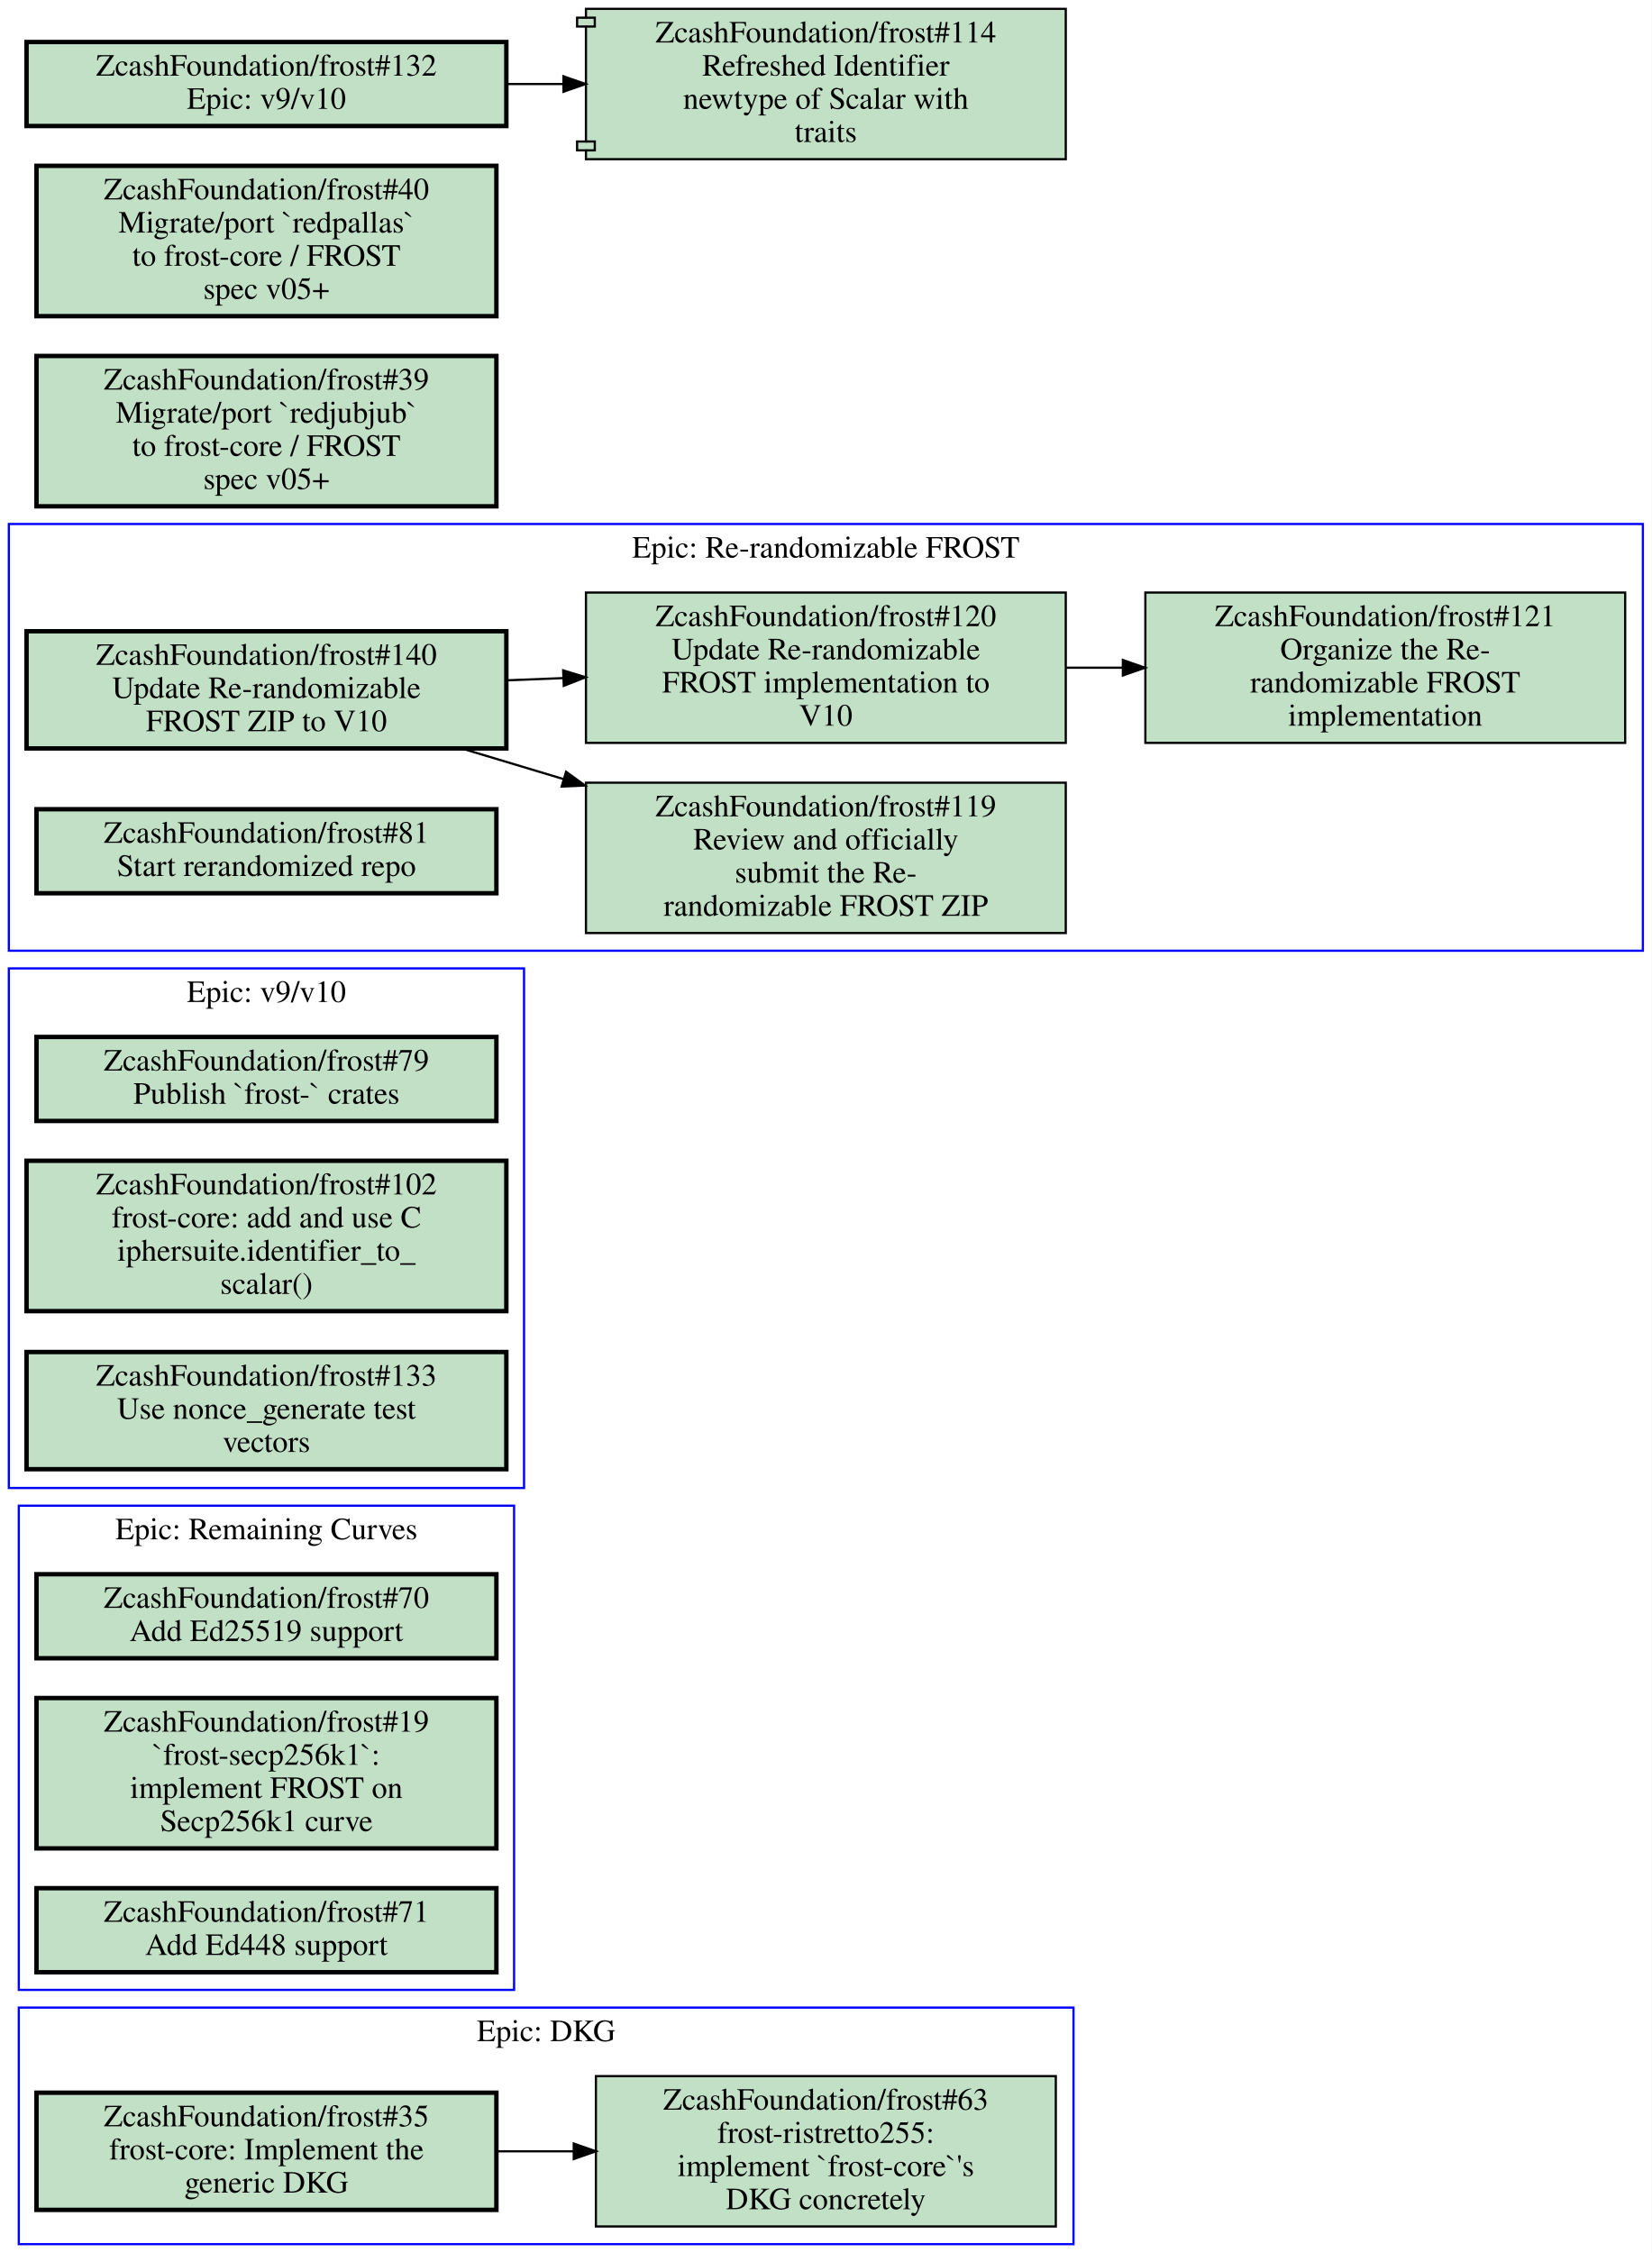
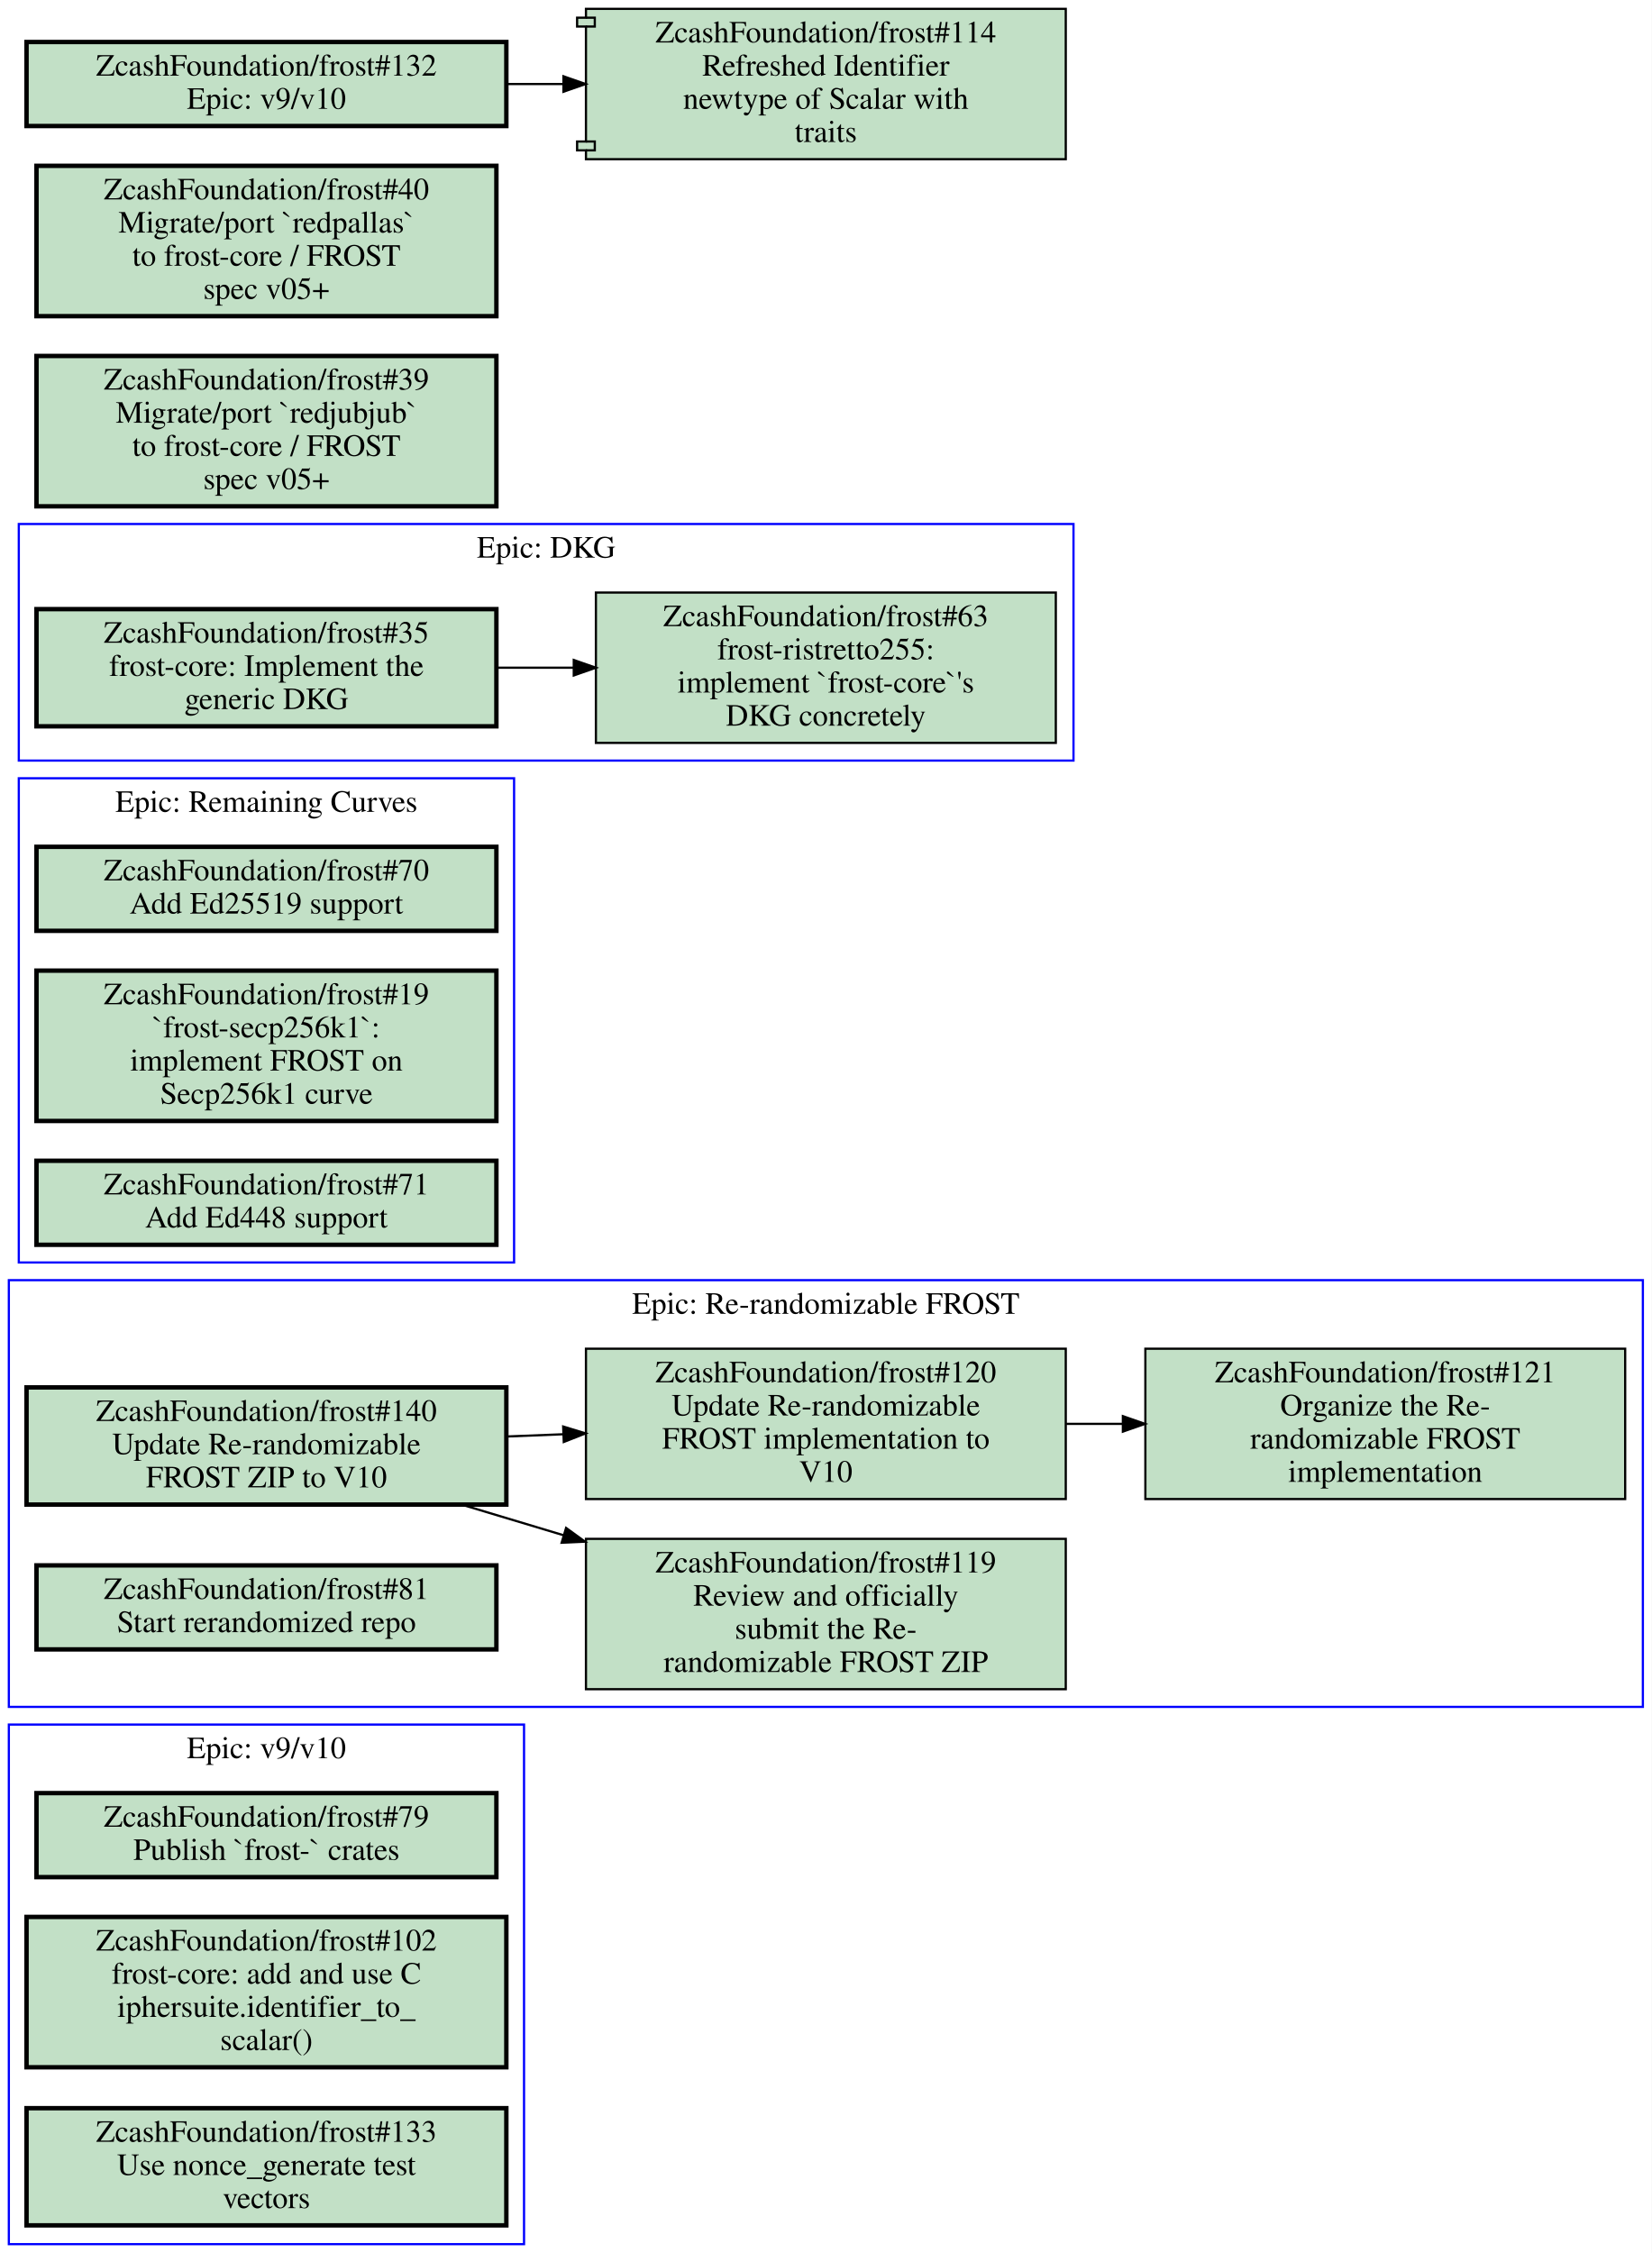
<svg xmlns="http://www.w3.org/2000/svg" xmlns:xlink="http://www.w3.org/1999/xlink" width="747pt" height="1019pt" viewBox="0.00 0.00 747.00 1019.00">
  <g id="graph0" class="graph" transform="scale(1 1) rotate(0) translate(4 1015)">
    <polygon fill="#ffffff" stroke="transparent" points="-4,4 -4,-1015 743,-1015 743,4 -4,4" />
    <g id="clust1" class="cluster">
-       <polygon fill="none" stroke="#0000ff" points="4.5,-115 4.5,-334 228.5,-334 228.5,-115 4.5,-115" />
-       <text text-anchor="middle" x="116.5" y="-318.8" font-family="Times,serif" font-size="14.00" fill="#000000">Epic: Remaining Curves</text>
+       <polygon fill="none" stroke="#0000ff" points="4.5,-444 4.5,-663 228.5,-663 228.5,-444 4.5,-444" />
+       <text text-anchor="middle" x="116.5" y="-647.8" font-family="Times,serif" font-size="14.00" fill="#000000">Epic: Remaining Curves</text>
    </g>
    <g id="clust2" class="cluster">
-       <polygon fill="none" stroke="#0000ff" points="4.5,0 4.5,-107 481.5,-107 481.5,0 4.5,0" />
-       <text text-anchor="middle" x="243" y="-91.8" font-family="Times,serif" font-size="14.00" fill="#000000">Epic: DKG</text>
+       <polygon fill="none" stroke="#0000ff" points="0,-243 0,-436 739,-436 739,-243 0,-243" />
+       <text text-anchor="middle" x="369.5" y="-420.8" font-family="Times,serif" font-size="14.00" fill="#000000">Epic: Re-randomizable FROST</text>
    </g>
    <g id="clust3" class="cluster">
-       <polygon fill="none" stroke="#0000ff" points="0,-342 0,-577 233,-577 233,-342 0,-342" />
-       <text text-anchor="middle" x="116.5" y="-561.8" font-family="Times,serif" font-size="14.00" fill="#000000">Epic: v9/v10</text>
+       <polygon fill="none" stroke="#0000ff" points="0,0 0,-235 233,-235 233,0 0,0" />
+       <text text-anchor="middle" x="116.5" y="-219.8" font-family="Times,serif" font-size="14.00" fill="#000000">Epic: v9/v10</text>
    </g>
    <g id="clust4" class="cluster">
-       <polygon fill="none" stroke="#0000ff" points="0,-585 0,-778 739,-778 739,-585 0,-585" />
-       <text text-anchor="middle" x="369.5" y="-762.8" font-family="Times,serif" font-size="14.00" fill="#000000">Epic: Re-randomizable FROST</text>
+       <polygon fill="none" stroke="#0000ff" points="4.5,-671 4.5,-778 481.5,-778 481.5,-671 4.5,-671" />
+       <text text-anchor="middle" x="243" y="-762.8" font-family="Times,serif" font-size="14.00" fill="#000000">Epic: DKG</text>
    </g>
    <g id="node1" class="node open">
      <g id="a_node1">
        <a xlink:href="https://github.com/ZcashFoundation/frost/issues/70" xlink:title="ZcashFoundation/frost#70&#10;Add Ed25519 support" target="_blank">
-           <polygon fill="#c2e0c6" stroke="#000000" stroke-width="2" points="220.5,-303 12.5,-303 12.5,-265 220.5,-265 220.5,-303" />
-           <text text-anchor="middle" x="116.5" y="-287.8" font-family="Times,serif" font-size="14.00" fill="#000000">ZcashFoundation/frost#70</text>
-           <text text-anchor="middle" x="116.5" y="-272.8" font-family="Times,serif" font-size="14.00" fill="#000000">Add Ed25519 support</text>
+           <polygon fill="#c2e0c6" stroke="#000000" stroke-width="2" points="220.5,-632 12.5,-632 12.5,-594 220.5,-594 220.5,-632" />
+           <text text-anchor="middle" x="116.5" y="-616.8" font-family="Times,serif" font-size="14.00" fill="#000000">ZcashFoundation/frost#70</text>
+           <text text-anchor="middle" x="116.5" y="-601.8" font-family="Times,serif" font-size="14.00" fill="#000000">Add Ed25519 support</text>
        </a>
      </g>
    </g>
    <g id="node2" class="node open">
      <g id="a_node2">
        <a xlink:href="https://github.com/ZcashFoundation/frost/issues/19" xlink:title="ZcashFoundation/frost#19&#10;`frost-secp256k1`:&#10;implement FROST on&#10;Secp256k1 curve" target="_blank">
-           <polygon fill="#c2e0c6" stroke="#000000" stroke-width="2" points="220.5,-247 12.5,-247 12.5,-179 220.5,-179 220.5,-247" />
-           <text text-anchor="middle" x="116.5" y="-231.8" font-family="Times,serif" font-size="14.00" fill="#000000">ZcashFoundation/frost#19</text>
-           <text text-anchor="middle" x="116.5" y="-216.8" font-family="Times,serif" font-size="14.00" fill="#000000">`frost-secp256k1`:</text>
-           <text text-anchor="middle" x="116.5" y="-201.8" font-family="Times,serif" font-size="14.00" fill="#000000">implement FROST on</text>
-           <text text-anchor="middle" x="116.5" y="-186.8" font-family="Times,serif" font-size="14.00" fill="#000000">Secp256k1 curve</text>
+           <polygon fill="#c2e0c6" stroke="#000000" stroke-width="2" points="220.5,-576 12.5,-576 12.5,-508 220.5,-508 220.5,-576" />
+           <text text-anchor="middle" x="116.5" y="-560.8" font-family="Times,serif" font-size="14.00" fill="#000000">ZcashFoundation/frost#19</text>
+           <text text-anchor="middle" x="116.5" y="-545.8" font-family="Times,serif" font-size="14.00" fill="#000000">`frost-secp256k1`:</text>
+           <text text-anchor="middle" x="116.5" y="-530.8" font-family="Times,serif" font-size="14.00" fill="#000000">implement FROST on</text>
+           <text text-anchor="middle" x="116.5" y="-515.8" font-family="Times,serif" font-size="14.00" fill="#000000">Secp256k1 curve</text>
        </a>
      </g>
    </g>
    <g id="node3" class="node open">
      <g id="a_node3">
        <a xlink:href="https://github.com/ZcashFoundation/frost/issues/71" xlink:title="ZcashFoundation/frost#71&#10;Add Ed448 support" target="_blank">
-           <polygon fill="#c2e0c6" stroke="#000000" stroke-width="2" points="220.5,-161 12.5,-161 12.5,-123 220.5,-123 220.5,-161" />
-           <text text-anchor="middle" x="116.5" y="-145.8" font-family="Times,serif" font-size="14.00" fill="#000000">ZcashFoundation/frost#71</text>
-           <text text-anchor="middle" x="116.5" y="-130.8" font-family="Times,serif" font-size="14.00" fill="#000000">Add Ed448 support</text>
+           <polygon fill="#c2e0c6" stroke="#000000" stroke-width="2" points="220.5,-490 12.5,-490 12.5,-452 220.5,-452 220.5,-490" />
+           <text text-anchor="middle" x="116.5" y="-474.8" font-family="Times,serif" font-size="14.00" fill="#000000">ZcashFoundation/frost#71</text>
+           <text text-anchor="middle" x="116.5" y="-459.8" font-family="Times,serif" font-size="14.00" fill="#000000">Add Ed448 support</text>
        </a>
      </g>
    </g>
    <g id="node4" class="node open">
      <g id="a_node4">
-         <a xlink:href="https://github.com/ZcashFoundation/frost/issues/35" xlink:title="ZcashFoundation/frost#35&#10;frost-core: Implement the&#10;generic DKG" target="_blank">
-           <polygon fill="#c2e0c6" stroke="#000000" stroke-width="2" points="220.5,-68.5 12.5,-68.5 12.5,-15.5 220.5,-15.5 220.5,-68.5" />
-           <text text-anchor="middle" x="116.5" y="-53.3" font-family="Times,serif" font-size="14.00" fill="#000000">ZcashFoundation/frost#35</text>
-           <text text-anchor="middle" x="116.5" y="-38.3" font-family="Times,serif" font-size="14.00" fill="#000000">frost-core: Implement the</text>
-           <text text-anchor="middle" x="116.5" y="-23.3" font-family="Times,serif" font-size="14.00" fill="#000000">generic DKG</text>
+         <a xlink:href="https://github.com/ZcashFoundation/frost/issues/119" xlink:title="ZcashFoundation/frost#119&#10;Review and officially&#10;submit the Re-&#10;randomizable FROST ZIP" target="_blank">
+           <polygon fill="#c2e0c6" stroke="#000000" points="478,-319 261,-319 261,-251 478,-251 478,-319" />
+           <text text-anchor="middle" x="369.5" y="-303.8" font-family="Times,serif" font-size="14.00" fill="#000000">ZcashFoundation/frost#119</text>
+           <text text-anchor="middle" x="369.5" y="-288.8" font-family="Times,serif" font-size="14.00" fill="#000000">Review and officially</text>
+           <text text-anchor="middle" x="369.5" y="-273.8" font-family="Times,serif" font-size="14.00" fill="#000000">submit the Re-</text>
+           <text text-anchor="middle" x="369.5" y="-258.8" font-family="Times,serif" font-size="14.00" fill="#000000">randomizable FROST ZIP</text>
        </a>
      </g>
    </g>
    <g id="node5" class="node open">
      <g id="a_node5">
-         <a xlink:href="https://github.com/ZcashFoundation/frost/issues/63" xlink:title="ZcashFoundation/frost#63&#10;frost-ristretto255:&#10;implement `frost-core`'s&#10;DKG concretely" target="_blank">
-           <polygon fill="#c2e0c6" stroke="#000000" points="473.5,-76 265.5,-76 265.5,-8 473.5,-8 473.5,-76" />
-           <text text-anchor="middle" x="369.5" y="-60.8" font-family="Times,serif" font-size="14.00" fill="#000000">ZcashFoundation/frost#63</text>
-           <text text-anchor="middle" x="369.5" y="-45.8" font-family="Times,serif" font-size="14.00" fill="#000000">frost-ristretto255:</text>
-           <text text-anchor="middle" x="369.5" y="-30.8" font-family="Times,serif" font-size="14.00" fill="#000000">implement `frost-core`'s</text>
-           <text text-anchor="middle" x="369.5" y="-15.8" font-family="Times,serif" font-size="14.00" fill="#000000">DKG concretely</text>
-         </a>
-       </g>
-     </g>
-     <g id="edge1" class="edge">
-       <path fill="none" stroke="#000000" d="M220.5,-42C231.99,-42 243.74,-42 255.34,-42" />
-       <polygon fill="#000000" stroke="#000000" points="255.49,-45.5 265.49,-42 255.49,-38.5 255.49,-45.5" />
+         <a xlink:href="https://github.com/ZcashFoundation/frost/issues/120" xlink:title="ZcashFoundation/frost#120&#10;Update Re-randomizable&#10;FROST implementation to&#10;V10" target="_blank">
+           <polygon fill="#c2e0c6" stroke="#000000" points="478,-405 261,-405 261,-337 478,-337 478,-405" />
+           <text text-anchor="middle" x="369.5" y="-389.8" font-family="Times,serif" font-size="14.00" fill="#000000">ZcashFoundation/frost#120</text>
+           <text text-anchor="middle" x="369.5" y="-374.8" font-family="Times,serif" font-size="14.00" fill="#000000">Update Re-randomizable</text>
+           <text text-anchor="middle" x="369.5" y="-359.8" font-family="Times,serif" font-size="14.00" fill="#000000">FROST implementation to</text>
+           <text text-anchor="middle" x="369.5" y="-344.8" font-family="Times,serif" font-size="14.00" fill="#000000">V10</text>
+         </a>
+       </g>
    </g>
    <g id="node6" class="node open">
      <g id="a_node6">
-         <a xlink:href="https://github.com/ZcashFoundation/frost/issues/79" xlink:title="ZcashFoundation/frost#79&#10;Publish `frost-` crates" target="_blank">
-           <polygon fill="#c2e0c6" stroke="#000000" stroke-width="2" points="220.5,-546 12.5,-546 12.5,-508 220.5,-508 220.5,-546" />
-           <text text-anchor="middle" x="116.5" y="-530.8" font-family="Times,serif" font-size="14.00" fill="#000000">ZcashFoundation/frost#79</text>
-           <text text-anchor="middle" x="116.5" y="-515.8" font-family="Times,serif" font-size="14.00" fill="#000000">Publish `frost-` crates</text>
-         </a>
-       </g>
+         <a xlink:href="https://github.com/ZcashFoundation/frost/issues/121" xlink:title="ZcashFoundation/frost#121&#10;Organize the Re-&#10;randomizable FROST&#10;implementation" target="_blank">
+           <polygon fill="#c2e0c6" stroke="#000000" points="731,-405 514,-405 514,-337 731,-337 731,-405" />
+           <text text-anchor="middle" x="622.5" y="-389.8" font-family="Times,serif" font-size="14.00" fill="#000000">ZcashFoundation/frost#121</text>
+           <text text-anchor="middle" x="622.5" y="-374.8" font-family="Times,serif" font-size="14.00" fill="#000000">Organize the Re-</text>
+           <text text-anchor="middle" x="622.5" y="-359.8" font-family="Times,serif" font-size="14.00" fill="#000000">randomizable FROST</text>
+           <text text-anchor="middle" x="622.5" y="-344.8" font-family="Times,serif" font-size="14.00" fill="#000000">implementation</text>
+         </a>
+       </g>
+     </g>
+     <g id="edge1" class="edge">
+       <path fill="none" stroke="#000000" d="M478.26,-371C486.64,-371 495.13,-371 503.57,-371" />
+       <polygon fill="#000000" stroke="#000000" points="503.83,-374.5 513.83,-371 503.83,-367.5 503.83,-374.5" />
    </g>
    <g id="node7" class="node open">
      <g id="a_node7">
-         <a xlink:href="https://github.com/ZcashFoundation/frost/issues/102" xlink:title="ZcashFoundation/frost#102&#10;frost-core: add and use C&#10;iphersuite.identifier_to_&#10;scalar()" target="_blank">
-           <polygon fill="#c2e0c6" stroke="#000000" stroke-width="2" points="225,-490 8,-490 8,-422 225,-422 225,-490" />
-           <text text-anchor="middle" x="116.5" y="-474.8" font-family="Times,serif" font-size="14.00" fill="#000000">ZcashFoundation/frost#102</text>
-           <text text-anchor="middle" x="116.5" y="-459.8" font-family="Times,serif" font-size="14.00" fill="#000000">frost-core: add and use C</text>
-           <text text-anchor="middle" x="116.5" y="-444.8" font-family="Times,serif" font-size="14.00" fill="#000000">iphersuite.identifier_to_</text>
-           <text text-anchor="middle" x="116.5" y="-429.8" font-family="Times,serif" font-size="14.00" fill="#000000">scalar()</text>
-         </a>
-       </g>
+         <a xlink:href="https://github.com/ZcashFoundation/frost/issues/140" xlink:title="ZcashFoundation/frost#140&#10;Update Re-randomizable&#10;FROST ZIP to V10" target="_blank">
+           <polygon fill="#c2e0c6" stroke="#000000" stroke-width="2" points="225,-387.5 8,-387.5 8,-334.5 225,-334.5 225,-387.5" />
+           <text text-anchor="middle" x="116.5" y="-372.3" font-family="Times,serif" font-size="14.00" fill="#000000">ZcashFoundation/frost#140</text>
+           <text text-anchor="middle" x="116.5" y="-357.3" font-family="Times,serif" font-size="14.00" fill="#000000">Update Re-randomizable</text>
+           <text text-anchor="middle" x="116.5" y="-342.3" font-family="Times,serif" font-size="14.00" fill="#000000">FROST ZIP to V10</text>
+         </a>
+       </g>
+     </g>
+     <g id="edge2" class="edge">
+       <path fill="none" stroke="#000000" d="M204.99,-334.42C219.86,-329.95 235.5,-325.25 250.98,-320.6" />
+       <polygon fill="#000000" stroke="#000000" points="252.016,-323.943 260.59,-317.72 250.006,-317.238 252.016,-323.943" />
+     </g>
+     <g id="edge3" class="edge">
+       <path fill="none" stroke="#000000" d="M225.26,-365.3C233.64,-365.63 242.13,-365.97 250.57,-366.3" />
+       <polygon fill="#000000" stroke="#000000" points="250.701,-369.808 260.83,-366.7 250.974,-362.813 250.701,-369.808" />
    </g>
    <g id="node8" class="node open">
      <g id="a_node8">
-         <a xlink:href="https://github.com/ZcashFoundation/frost/issues/133" xlink:title="ZcashFoundation/frost#133&#10;Use nonce_generate test&#10;vectors" target="_blank">
-           <polygon fill="#c2e0c6" stroke="#000000" stroke-width="2" points="225,-403.5 8,-403.5 8,-350.5 225,-350.5 225,-403.5" />
-           <text text-anchor="middle" x="116.5" y="-388.3" font-family="Times,serif" font-size="14.00" fill="#000000">ZcashFoundation/frost#133</text>
-           <text text-anchor="middle" x="116.5" y="-373.3" font-family="Times,serif" font-size="14.00" fill="#000000">Use nonce_generate test</text>
-           <text text-anchor="middle" x="116.5" y="-358.3" font-family="Times,serif" font-size="14.00" fill="#000000">vectors</text>
+         <a xlink:href="https://github.com/ZcashFoundation/frost/issues/81" xlink:title="ZcashFoundation/frost#81&#10;Start rerandomized repo" target="_blank">
+           <polygon fill="#c2e0c6" stroke="#000000" stroke-width="2" points="220.5,-307 12.5,-307 12.5,-269 220.5,-269 220.5,-307" />
+           <text text-anchor="middle" x="116.5" y="-291.8" font-family="Times,serif" font-size="14.00" fill="#000000">ZcashFoundation/frost#81</text>
+           <text text-anchor="middle" x="116.5" y="-276.8" font-family="Times,serif" font-size="14.00" fill="#000000">Start rerandomized repo</text>
        </a>
      </g>
    </g>
    <g id="node9" class="node open">
      <g id="a_node9">
-         <a xlink:href="https://github.com/ZcashFoundation/frost/issues/119" xlink:title="ZcashFoundation/frost#119&#10;Review and officially&#10;submit the Re-&#10;randomizable FROST ZIP" target="_blank">
-           <polygon fill="#c2e0c6" stroke="#000000" points="478,-661 261,-661 261,-593 478,-593 478,-661" />
-           <text text-anchor="middle" x="369.5" y="-645.8" font-family="Times,serif" font-size="14.00" fill="#000000">ZcashFoundation/frost#119</text>
-           <text text-anchor="middle" x="369.5" y="-630.8" font-family="Times,serif" font-size="14.00" fill="#000000">Review and officially</text>
-           <text text-anchor="middle" x="369.5" y="-615.8" font-family="Times,serif" font-size="14.00" fill="#000000">submit the Re-</text>
-           <text text-anchor="middle" x="369.5" y="-600.8" font-family="Times,serif" font-size="14.00" fill="#000000">randomizable FROST ZIP</text>
+         <a xlink:href="https://github.com/ZcashFoundation/frost/issues/79" xlink:title="ZcashFoundation/frost#79&#10;Publish `frost-` crates" target="_blank">
+           <polygon fill="#c2e0c6" stroke="#000000" stroke-width="2" points="220.5,-204 12.5,-204 12.5,-166 220.5,-166 220.5,-204" />
+           <text text-anchor="middle" x="116.5" y="-188.8" font-family="Times,serif" font-size="14.00" fill="#000000">ZcashFoundation/frost#79</text>
+           <text text-anchor="middle" x="116.5" y="-173.8" font-family="Times,serif" font-size="14.00" fill="#000000">Publish `frost-` crates</text>
        </a>
      </g>
    </g>
    <g id="node10" class="node open">
      <g id="a_node10">
-         <a xlink:href="https://github.com/ZcashFoundation/frost/issues/120" xlink:title="ZcashFoundation/frost#120&#10;Update Re-randomizable&#10;FROST implementation to&#10;V10" target="_blank">
-           <polygon fill="#c2e0c6" stroke="#000000" points="478,-747 261,-747 261,-679 478,-679 478,-747" />
-           <text text-anchor="middle" x="369.5" y="-731.8" font-family="Times,serif" font-size="14.00" fill="#000000">ZcashFoundation/frost#120</text>
-           <text text-anchor="middle" x="369.5" y="-716.8" font-family="Times,serif" font-size="14.00" fill="#000000">Update Re-randomizable</text>
-           <text text-anchor="middle" x="369.5" y="-701.8" font-family="Times,serif" font-size="14.00" fill="#000000">FROST implementation to</text>
-           <text text-anchor="middle" x="369.5" y="-686.8" font-family="Times,serif" font-size="14.00" fill="#000000">V10</text>
+         <a xlink:href="https://github.com/ZcashFoundation/frost/issues/102" xlink:title="ZcashFoundation/frost#102&#10;frost-core: add and use C&#10;iphersuite.identifier_to_&#10;scalar()" target="_blank">
+           <polygon fill="#c2e0c6" stroke="#000000" stroke-width="2" points="225,-148 8,-148 8,-80 225,-80 225,-148" />
+           <text text-anchor="middle" x="116.5" y="-132.8" font-family="Times,serif" font-size="14.00" fill="#000000">ZcashFoundation/frost#102</text>
+           <text text-anchor="middle" x="116.5" y="-117.8" font-family="Times,serif" font-size="14.00" fill="#000000">frost-core: add and use C</text>
+           <text text-anchor="middle" x="116.5" y="-102.8" font-family="Times,serif" font-size="14.00" fill="#000000">iphersuite.identifier_to_</text>
+           <text text-anchor="middle" x="116.5" y="-87.8" font-family="Times,serif" font-size="14.00" fill="#000000">scalar()</text>
        </a>
      </g>
    </g>
    <g id="node11" class="node open">
      <g id="a_node11">
-         <a xlink:href="https://github.com/ZcashFoundation/frost/issues/121" xlink:title="ZcashFoundation/frost#121&#10;Organize the Re-&#10;randomizable FROST&#10;implementation" target="_blank">
-           <polygon fill="#c2e0c6" stroke="#000000" points="731,-747 514,-747 514,-679 731,-679 731,-747" />
-           <text text-anchor="middle" x="622.5" y="-731.8" font-family="Times,serif" font-size="14.00" fill="#000000">ZcashFoundation/frost#121</text>
-           <text text-anchor="middle" x="622.5" y="-716.8" font-family="Times,serif" font-size="14.00" fill="#000000">Organize the Re-</text>
-           <text text-anchor="middle" x="622.5" y="-701.8" font-family="Times,serif" font-size="14.00" fill="#000000">randomizable FROST</text>
-           <text text-anchor="middle" x="622.5" y="-686.8" font-family="Times,serif" font-size="14.00" fill="#000000">implementation</text>
-         </a>
-       </g>
-     </g>
-     <g id="edge2" class="edge">
-       <path fill="none" stroke="#000000" d="M478.26,-713C486.64,-713 495.13,-713 503.57,-713" />
-       <polygon fill="#000000" stroke="#000000" points="503.83,-716.5 513.83,-713 503.83,-709.5 503.83,-716.5" />
+         <a xlink:href="https://github.com/ZcashFoundation/frost/issues/133" xlink:title="ZcashFoundation/frost#133&#10;Use nonce_generate test&#10;vectors" target="_blank">
+           <polygon fill="#c2e0c6" stroke="#000000" stroke-width="2" points="225,-61.5 8,-61.5 8,-8.5 225,-8.5 225,-61.5" />
+           <text text-anchor="middle" x="116.5" y="-46.3" font-family="Times,serif" font-size="14.00" fill="#000000">ZcashFoundation/frost#133</text>
+           <text text-anchor="middle" x="116.5" y="-31.3" font-family="Times,serif" font-size="14.00" fill="#000000">Use nonce_generate test</text>
+           <text text-anchor="middle" x="116.5" y="-16.3" font-family="Times,serif" font-size="14.00" fill="#000000">vectors</text>
+         </a>
+       </g>
    </g>
    <g id="node12" class="node open">
      <g id="a_node12">
-         <a xlink:href="https://github.com/ZcashFoundation/frost/issues/140" xlink:title="ZcashFoundation/frost#140&#10;Update Re-randomizable&#10;FROST ZIP to V10" target="_blank">
-           <polygon fill="#c2e0c6" stroke="#000000" stroke-width="2" points="225,-729.5 8,-729.5 8,-676.5 225,-676.5 225,-729.5" />
-           <text text-anchor="middle" x="116.5" y="-714.3" font-family="Times,serif" font-size="14.00" fill="#000000">ZcashFoundation/frost#140</text>
-           <text text-anchor="middle" x="116.5" y="-699.3" font-family="Times,serif" font-size="14.00" fill="#000000">Update Re-randomizable</text>
-           <text text-anchor="middle" x="116.5" y="-684.3" font-family="Times,serif" font-size="14.00" fill="#000000">FROST ZIP to V10</text>
-         </a>
-       </g>
-     </g>
-     <g id="edge3" class="edge">
-       <path fill="none" stroke="#000000" d="M204.99,-676.42C219.86,-671.95 235.5,-667.25 250.98,-662.6" />
-       <polygon fill="#000000" stroke="#000000" points="252.016,-665.943 260.59,-659.72 250.006,-659.238 252.016,-665.943" />
-     </g>
-     <g id="edge4" class="edge">
-       <path fill="none" stroke="#000000" d="M225.26,-707.3C233.64,-707.63 242.13,-707.97 250.57,-708.3" />
-       <polygon fill="#000000" stroke="#000000" points="250.701,-711.808 260.83,-708.7 250.974,-704.813 250.701,-711.808" />
+         <a xlink:href="https://github.com/ZcashFoundation/frost/issues/35" xlink:title="ZcashFoundation/frost#35&#10;frost-core: Implement the&#10;generic DKG" target="_blank">
+           <polygon fill="#c2e0c6" stroke="#000000" stroke-width="2" points="220.5,-739.5 12.5,-739.5 12.5,-686.5 220.5,-686.5 220.5,-739.5" />
+           <text text-anchor="middle" x="116.5" y="-724.3" font-family="Times,serif" font-size="14.00" fill="#000000">ZcashFoundation/frost#35</text>
+           <text text-anchor="middle" x="116.5" y="-709.3" font-family="Times,serif" font-size="14.00" fill="#000000">frost-core: Implement the</text>
+           <text text-anchor="middle" x="116.5" y="-694.3" font-family="Times,serif" font-size="14.00" fill="#000000">generic DKG</text>
+         </a>
+       </g>
    </g>
    <g id="node13" class="node open">
      <g id="a_node13">
-         <a xlink:href="https://github.com/ZcashFoundation/frost/issues/81" xlink:title="ZcashFoundation/frost#81&#10;Start rerandomized repo" target="_blank">
-           <polygon fill="#c2e0c6" stroke="#000000" stroke-width="2" points="220.5,-649 12.5,-649 12.5,-611 220.5,-611 220.5,-649" />
-           <text text-anchor="middle" x="116.5" y="-633.8" font-family="Times,serif" font-size="14.00" fill="#000000">ZcashFoundation/frost#81</text>
-           <text text-anchor="middle" x="116.5" y="-618.8" font-family="Times,serif" font-size="14.00" fill="#000000">Start rerandomized repo</text>
-         </a>
-       </g>
+         <a xlink:href="https://github.com/ZcashFoundation/frost/issues/63" xlink:title="ZcashFoundation/frost#63&#10;frost-ristretto255:&#10;implement `frost-core`'s&#10;DKG concretely" target="_blank">
+           <polygon fill="#c2e0c6" stroke="#000000" points="473.5,-747 265.5,-747 265.5,-679 473.5,-679 473.5,-747" />
+           <text text-anchor="middle" x="369.5" y="-731.8" font-family="Times,serif" font-size="14.00" fill="#000000">ZcashFoundation/frost#63</text>
+           <text text-anchor="middle" x="369.5" y="-716.8" font-family="Times,serif" font-size="14.00" fill="#000000">frost-ristretto255:</text>
+           <text text-anchor="middle" x="369.5" y="-701.8" font-family="Times,serif" font-size="14.00" fill="#000000">implement `frost-core`'s</text>
+           <text text-anchor="middle" x="369.5" y="-686.8" font-family="Times,serif" font-size="14.00" fill="#000000">DKG concretely</text>
+         </a>
+       </g>
+     </g>
+     <g id="edge4" class="edge">
+       <path fill="none" stroke="#000000" d="M220.5,-713C231.99,-713 243.74,-713 255.34,-713" />
+       <polygon fill="#000000" stroke="#000000" points="255.49,-716.5 265.49,-713 255.49,-709.5 255.49,-716.5" />
    </g>
    <g id="node14" class="node open">
      <g id="a_node14">
        <a xlink:href="https://github.com/ZcashFoundation/frost/issues/39" xlink:title="ZcashFoundation/frost#39&#10;Migrate/port `redjubjub`&#10;to frost-core / FROST&#10;spec v05+" target="_blank">
          <polygon fill="#c2e0c6" stroke="#000000" stroke-width="2" points="220.5,-854 12.5,-854 12.5,-786 220.5,-786 220.5,-854" />
          <text text-anchor="middle" x="116.5" y="-838.8" font-family="Times,serif" font-size="14.00" fill="#000000">ZcashFoundation/frost#39</text>
          <text text-anchor="middle" x="116.5" y="-823.8" font-family="Times,serif" font-size="14.00" fill="#000000">Migrate/port `redjubjub`</text>
          <text text-anchor="middle" x="116.5" y="-808.8" font-family="Times,serif" font-size="14.00" fill="#000000">to frost-core / FROST</text>
          <text text-anchor="middle" x="116.5" y="-793.8" font-family="Times,serif" font-size="14.00" fill="#000000">spec v05+</text>
        </a>
      </g>
    </g>
    <g id="node15" class="node open">
      <g id="a_node15">
        <a xlink:href="https://github.com/ZcashFoundation/frost/issues/40" xlink:title="ZcashFoundation/frost#40&#10;Migrate/port `redpallas`&#10;to frost-core / FROST&#10;spec v05+" target="_blank">
          <polygon fill="#c2e0c6" stroke="#000000" stroke-width="2" points="220.5,-940 12.5,-940 12.5,-872 220.5,-872 220.5,-940" />
          <text text-anchor="middle" x="116.5" y="-924.8" font-family="Times,serif" font-size="14.00" fill="#000000">ZcashFoundation/frost#40</text>
          <text text-anchor="middle" x="116.5" y="-909.8" font-family="Times,serif" font-size="14.00" fill="#000000">Migrate/port `redpallas`</text>
          <text text-anchor="middle" x="116.5" y="-894.8" font-family="Times,serif" font-size="14.00" fill="#000000">to frost-core / FROST</text>
          <text text-anchor="middle" x="116.5" y="-879.8" font-family="Times,serif" font-size="14.00" fill="#000000">spec v05+</text>
        </a>
      </g>
    </g>
    <g id="node16" class="node open">
      <g id="a_node16">
        <a xlink:href="https://github.com/ZcashFoundation/frost/issues/132" xlink:title="ZcashFoundation/frost#132&#10;Epic: v9/v10" target="_blank">
          <polygon fill="#c2e0c6" stroke="#000000" stroke-width="2" points="225,-996 8,-996 8,-958 225,-958 225,-996" />
          <text text-anchor="middle" x="116.5" y="-980.8" font-family="Times,serif" font-size="14.00" fill="#000000">ZcashFoundation/frost#132</text>
          <text text-anchor="middle" x="116.5" y="-965.8" font-family="Times,serif" font-size="14.00" fill="#000000">Epic: v9/v10</text>
        </a>
      </g>
    </g>
    <g id="node17" class="node open">
      <g id="a_node17">
        <a xlink:href="https://github.com/ZcashFoundation/frost/pull/114" xlink:title="ZcashFoundation/frost#114&#10;Refreshed Identifier&#10;newtype of Scalar with&#10;traits" target="_blank">
          <polygon fill="#c2e0c6" stroke="#000000" points="478,-1011 261,-1011 261,-1007 257,-1007 257,-1003 261,-1003 261,-951 257,-951 257,-947 261,-947 261,-943 478,-943 478,-1011" />
          <polyline fill="none" stroke="#000000" points="261,-1007 265,-1007 265,-1003 261,-1003 " />
          <polyline fill="none" stroke="#000000" points="261,-951 265,-951 265,-947 261,-947 " />
          <text text-anchor="middle" x="369.5" y="-995.8" font-family="Times,serif" font-size="14.00" fill="#000000">ZcashFoundation/frost#114</text>
          <text text-anchor="middle" x="369.5" y="-980.8" font-family="Times,serif" font-size="14.00" fill="#000000">Refreshed Identifier</text>
          <text text-anchor="middle" x="369.5" y="-965.8" font-family="Times,serif" font-size="14.00" fill="#000000">newtype of Scalar with</text>
          <text text-anchor="middle" x="369.5" y="-950.8" font-family="Times,serif" font-size="14.00" fill="#000000">traits</text>
        </a>
      </g>
    </g>
    <g id="edge5" class="edge">
      <path fill="none" stroke="#000000" d="M225.26,-977C233.64,-977 242.13,-977 250.57,-977" />
      <polygon fill="#000000" stroke="#000000" points="250.83,-980.5 260.83,-977 250.83,-973.5 250.83,-980.5" />
    </g>
  </g>
</svg>
